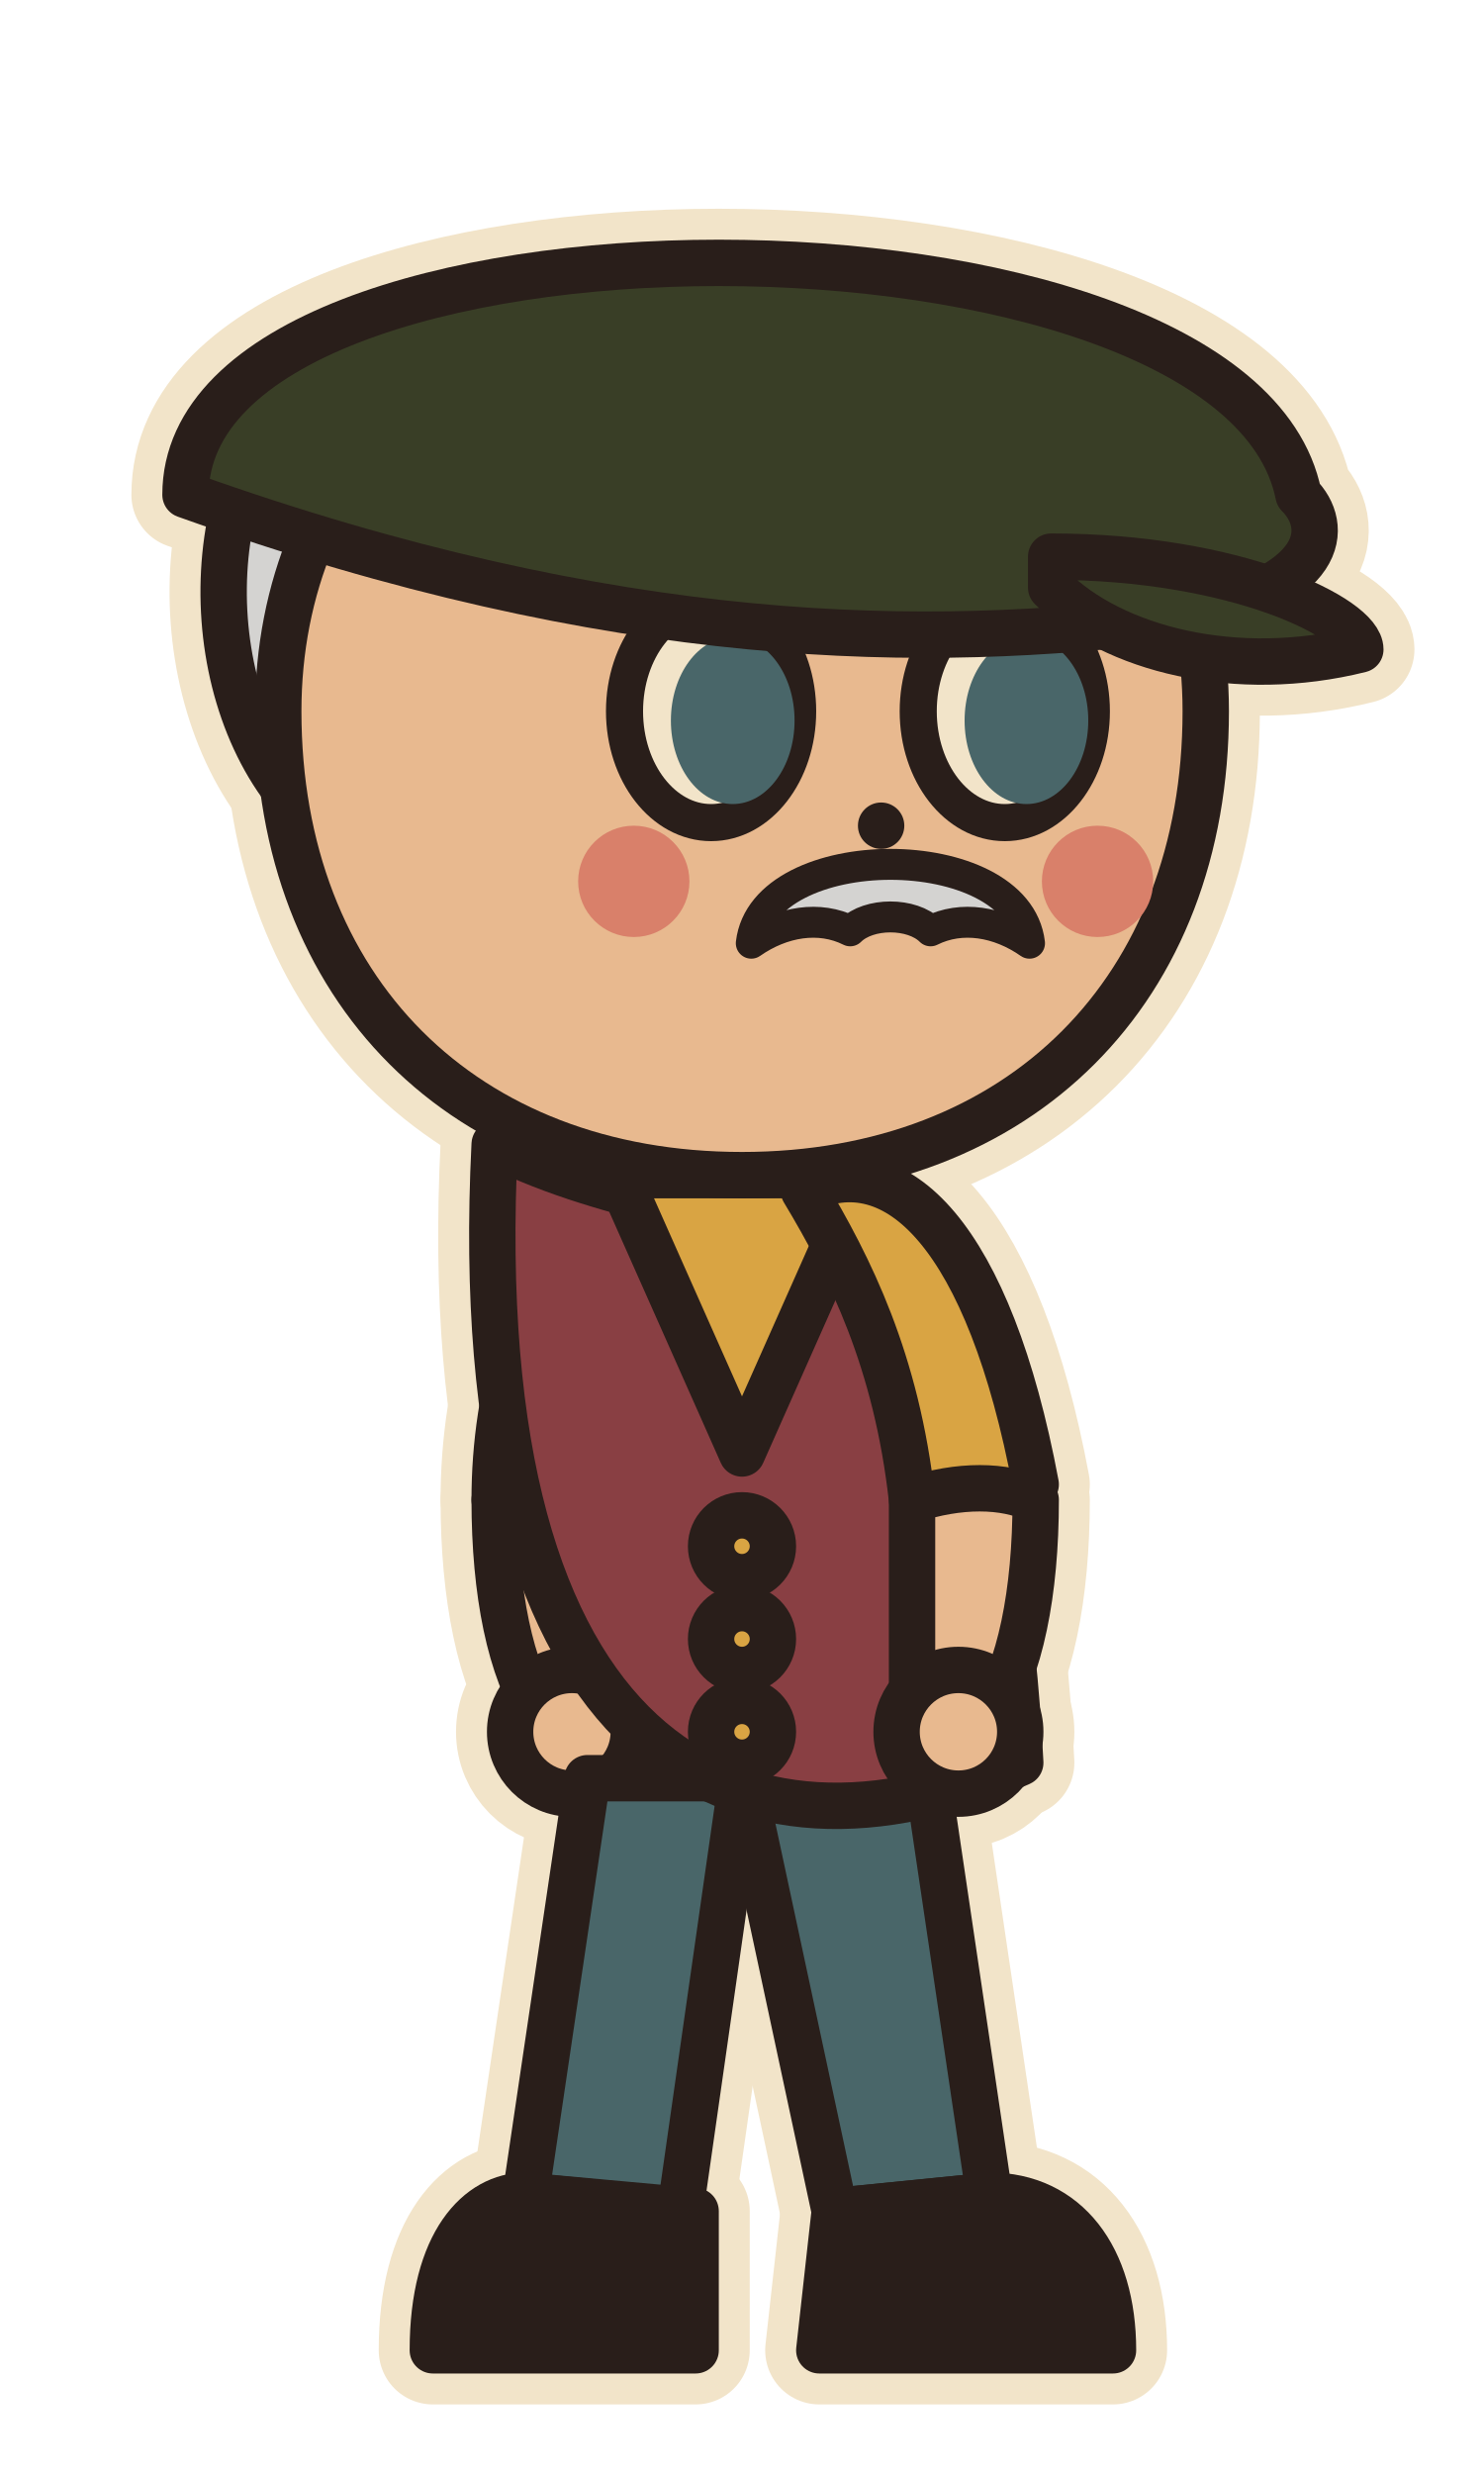
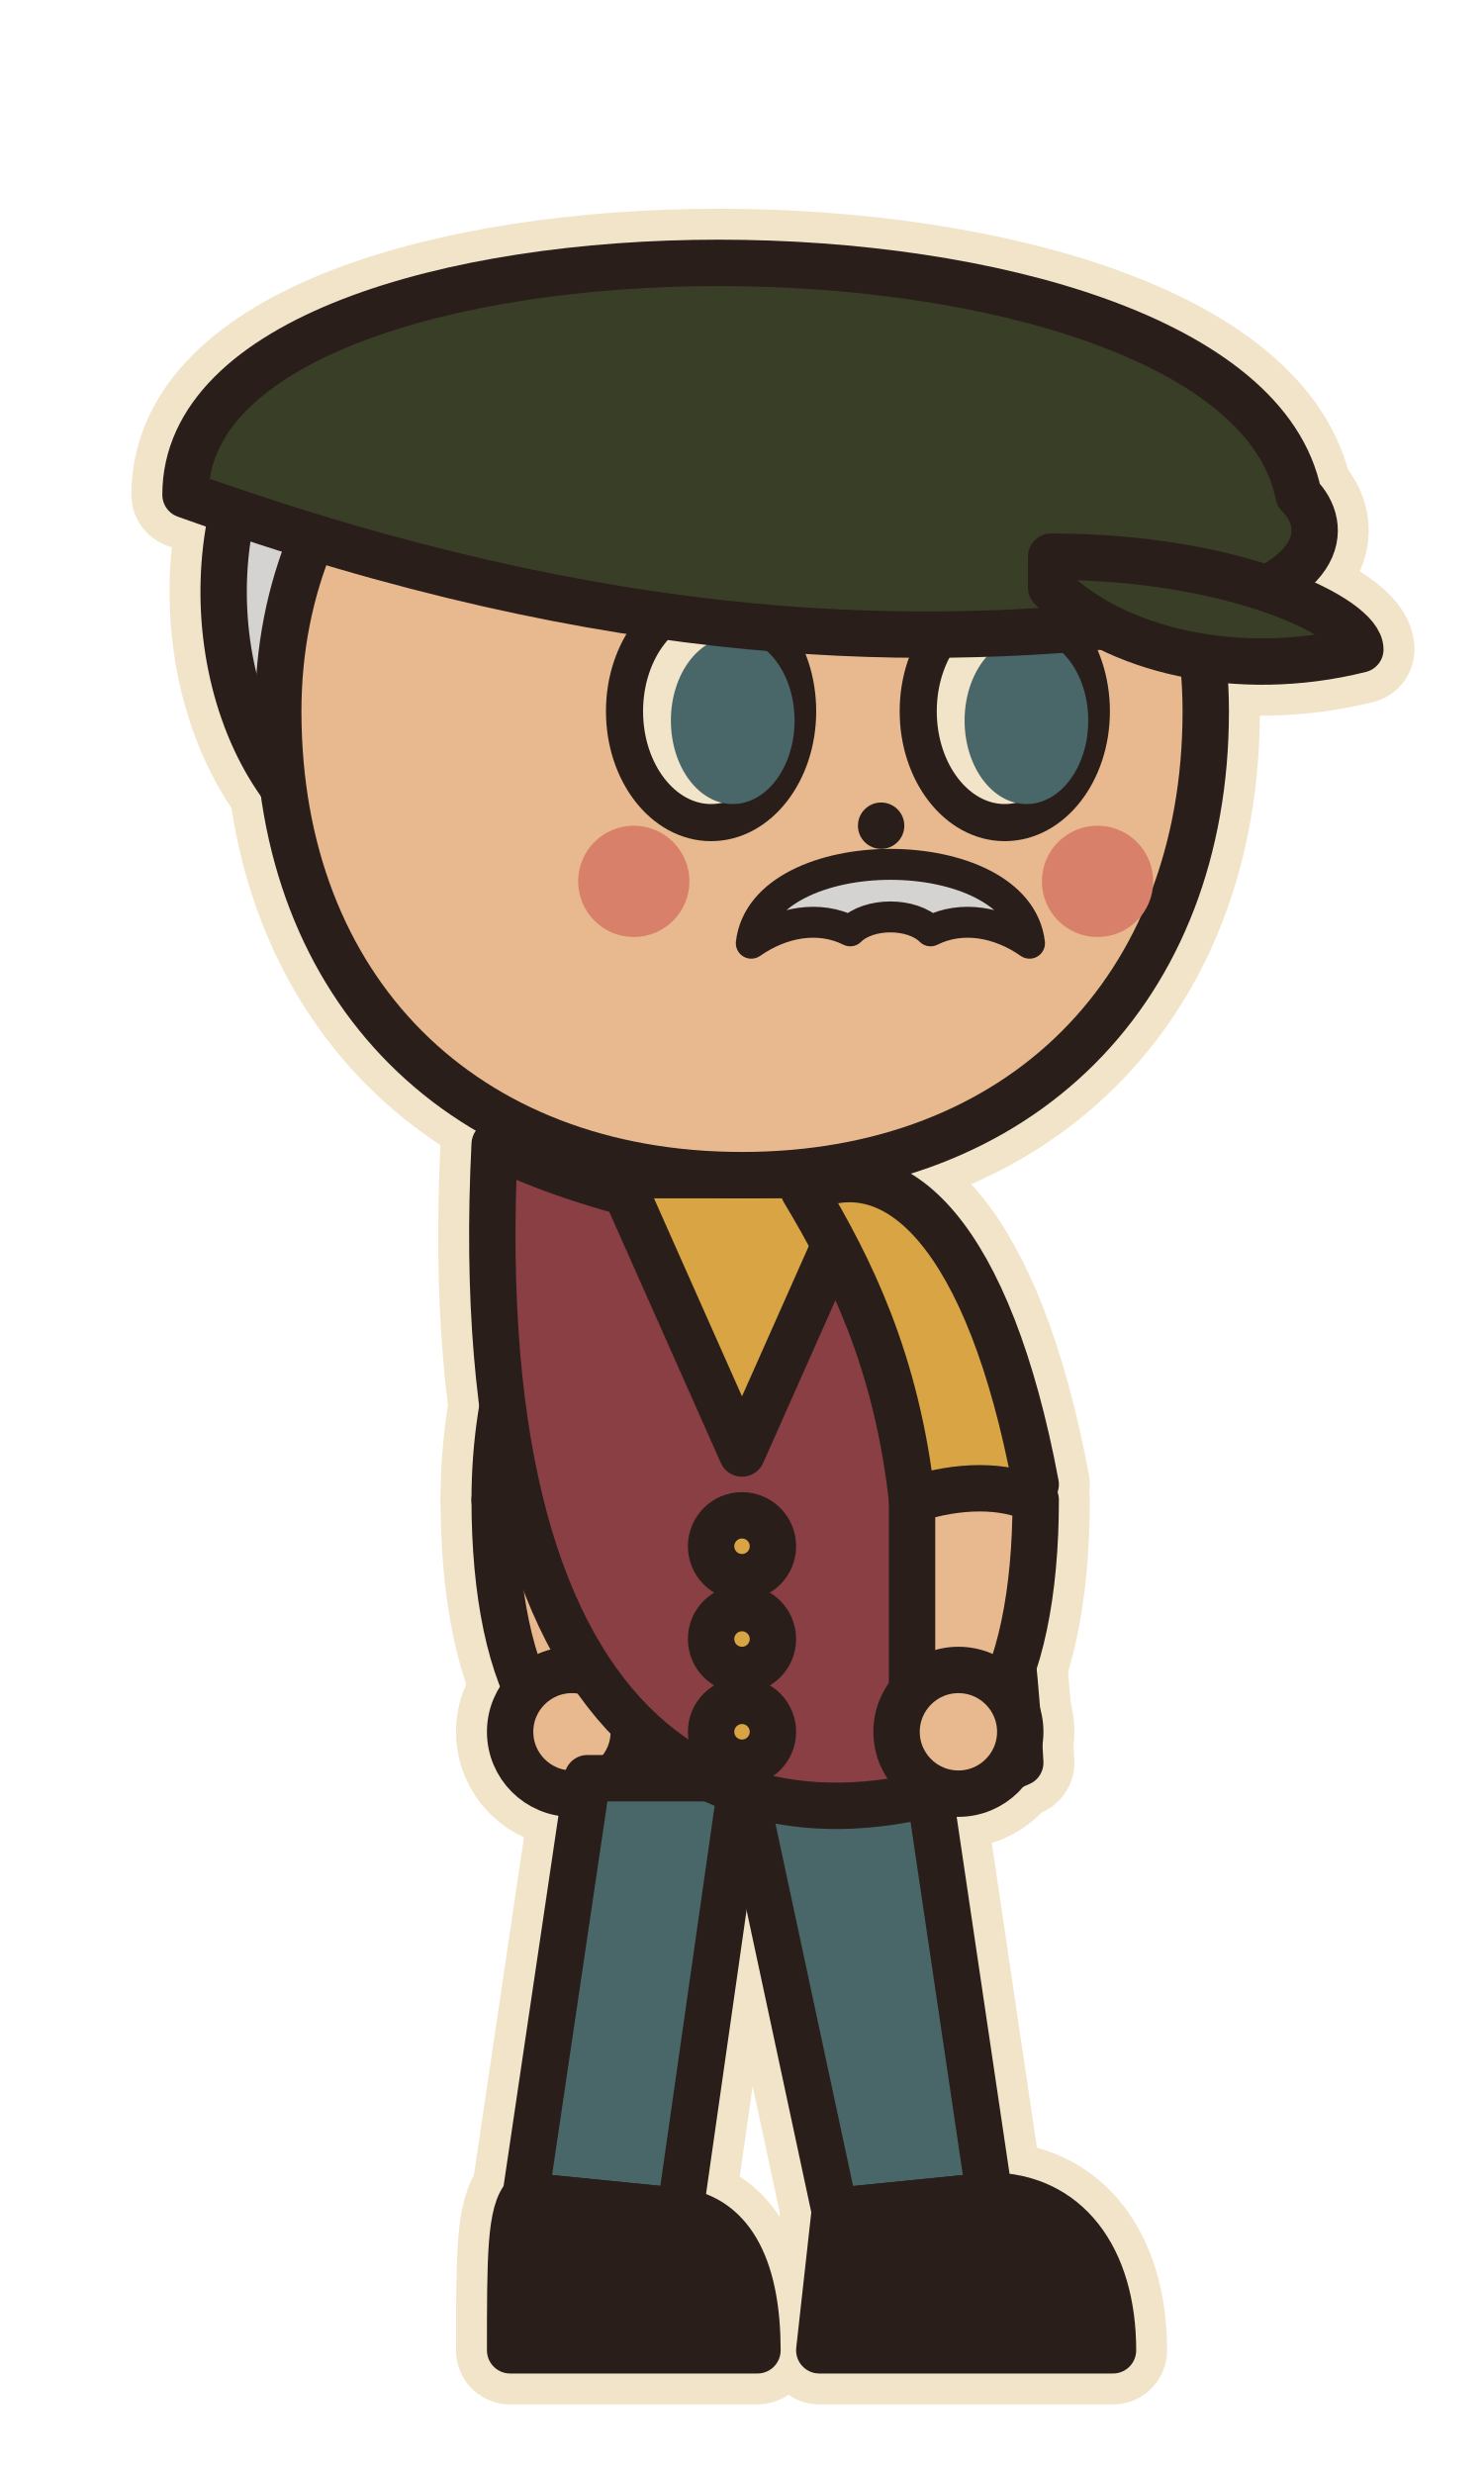
<svg xmlns="http://www.w3.org/2000/svg" viewBox="0 0 96 160" width="96" height="160">
  <g fill="#f2e4c9" stroke="#f2e4c9" stroke-width="7" stroke-linejoin="round" stroke-linecap="round">
    <path d="M 40,76 C 34,82 32,90 32,97 C 35,99 38,99 40,97 C 40,90 42,82 44,78 Z" fill="#f2e4c9" />
    <path d="M 32,97 C 32,103 33,108 35,111 C 37,112 40,111 41,109 C 40,104 40,100 40,97 Z" fill="#f2e4c9" />
    <circle cx="37" cy="112" r="4" fill="#f2e4c9" />
    <path d="M 38,115 L 34,142 L 44,143 L 48,115 Z" fill="#f2e4c9" />
-     <path d="M 34,142 L 45,143 L 45,152 L 28,152 C 28,145 31,142 34,142 Z" fill="#f2e4c9" />
+     <path d="M 34,142 L 44,143 C 47.5,143.5 49,147 49,152 L 33,152 C 33,146 33,143 34,142 Z" fill="#f2e4c9" />
    <path d="M 48,115 L 54,143 L 64,142 L 60,115 Z" fill="#f2e4c9" />
    <path d="M 54,143 L 64,142 C 69,142 72,146 72,152 L 53,152 Z" fill="#f2e4c9" />
    <path d="M 32,74 C 48,82 64,74 66,114 C 48,122 30,114 32,74 Z" fill="#f2e4c9" />
    <path d="M 40,76 L 56,76 L 48,94 Z" fill="#f2e4c9" />
    <circle cx="48" cy="100" r="2" fill="#f2e4c9" />
    <circle cx="48" cy="106" r="2" fill="#f2e4c9" />
    <circle cx="48" cy="112" r="2" fill="#f2e4c9" />
    <path d="M 52,77 C 58,74 64,80 67,96 C 64,99 61,99 59,97 C 58,88 55,82 52,77 Z" fill="#f2e4c9" />
    <path d="M 59,97 C 62,96 65,96 67,97 C 67,103 66,108 64,111 C 62,112 60,111 59,109 C 59,104 59,100 59,97 Z" fill="#f2e4c9" />
    <circle cx="62" cy="112" r="4" fill="#f2e4c9" />
    <path d="M 16,30 C 12,40 16,54 26,56 L 30,46 Z" fill="#f2e4c9" />
    <rect x="28" y="44" width="6" height="12" rx="3" fill="#f2e4c9" />
    <path d="M 48,18 C 66,18 78,30 78,46 C 78,64 66,76 48,76 C 30,76 18,64 18,46 C 18,30 30,18 48,18 Z" fill="#f2e4c9" />
    <path d="M 12,32 C 12,12 80,12 84,32 C 86,34 86,38 76,40 C 60,42 40,42 12,32 Z" fill="#f2e4c9" />
    <path d="M 68,36 C 80,36 88,40 88,42 C 80,44 72,42 68,38 Z" fill="#f2e4c9" />
  </g>
  <g stroke="#291e1a" stroke-width="3" stroke-linejoin="round" stroke-linecap="round">
    <path d="M 40,76 C 34,82 32,90 32,97 C 35,99 38,99 40,97 C 40,90 42,82 44,78 Z" fill="#d9a443" />
    <path d="M 32,97 C 32,103 33,108 35,111 C 37,112 40,111 41,109 C 40,104 40,100 40,97 Z" fill="#e8b98f" />
    <circle cx="37" cy="112" r="4" fill="#e8b98f" />
    <path d="M 38,115 L 34,142 L 44,143 L 48,115 Z" fill="#496669" />
-     <path d="M 34,142 L 45,143 L 45,152 L 28,152 C 28,145 31,142 34,142 Z" fill="#291e1a" />
+     <path d="M 34,142 L 44,143 C 47.5,143.5 49,147 49,152 L 33,152 C 33,146 33,143 34,142 Z" fill="#291e1a" />
    <path d="M 48,115 L 54,143 L 64,142 L 60,115 Z" fill="#496669" />
    <path d="M 54,143 L 64,142 C 69,142 72,146 72,152 L 53,152 Z" fill="#291e1a" />
    <path d="M 32,74 C 48,82 64,74 66,114 C 48,122 30,114 32,74 Z" fill="#893f43" />
    <path d="M 40,76 L 56,76 L 48,94 Z" fill="#d9a443" />
    <circle cx="48" cy="100" r="2" fill="#d9a443" />
    <circle cx="48" cy="106" r="2" fill="#d9a443" />
    <circle cx="48" cy="112" r="2" fill="#d9a443" />
    <path d="M 52,77 C 58,74 64,80 67,96 C 64,99 61,99 59,97 C 58,88 55,82 52,77 Z" fill="#d9a443" />
    <path d="M 59,97 C 62,96 65,96 67,97 C 67,103 66,108 64,111 C 62,112 60,111 59,109 C 59,104 59,100 59,97 Z" fill="#e8b98f" />
    <circle cx="62" cy="112" r="4" fill="#e8b98f" />
    <path d="M 16,30 C 12,40 16,54 26,56 L 30,46 Z" fill="#d4d3d1" />
    <rect x="28" y="44" width="6" height="12" rx="3" fill="#d4d3d1" />
    <path d="M 48,18 C 66,18 78,30 78,46 C 78,64 66,76 48,76 C 30,76 18,64 18,46 C 18,30 30,18 48,18 Z" fill="#e8b98f" />
    <circle cx="41" cy="57" r="3.6" fill="#d9806a" stroke="none" />
    <circle cx="71" cy="57" r="3.6" fill="#d9806a" stroke="none" />
    <ellipse cx="46" cy="46" rx="5.6" ry="7.2" fill="#f2e4c9" stroke-width="2.4" />
    <ellipse cx="47.4" cy="46.6" rx="4" ry="5.4" fill="#496669" stroke="none" />
    <ellipse cx="65" cy="46" rx="5.6" ry="7.2" fill="#f2e4c9" stroke-width="2.4" />
    <ellipse cx="66.4" cy="46.6" rx="4" ry="5.4" fill="#496669" stroke="none" />
    <circle cx="57" cy="53.4" r="1.5" fill="#291e1a" stroke="none" />
    <path d="M 48.6,61 C 49.4,54.2 65.8,54.2 66.6,61 C 64.6,59.6 62.2,59.2 60.2,60.2 C 59,59 56.2,59 55,60.2 C 53,59.2 50.6,59.6 48.6,61 Z" fill="#d4d3d1" stroke-width="2" />
    <path d="M 12,32 C 12,12 80,12 84,32 C 86,34 86,38 76,40 C 60,42 40,42 12,32 Z" fill="#393e26" />
    <path d="M 68,36 C 80,36 88,40 88,42 C 80,44 72,42 68,38 Z" fill="#393e26" />
  </g>
</svg>
